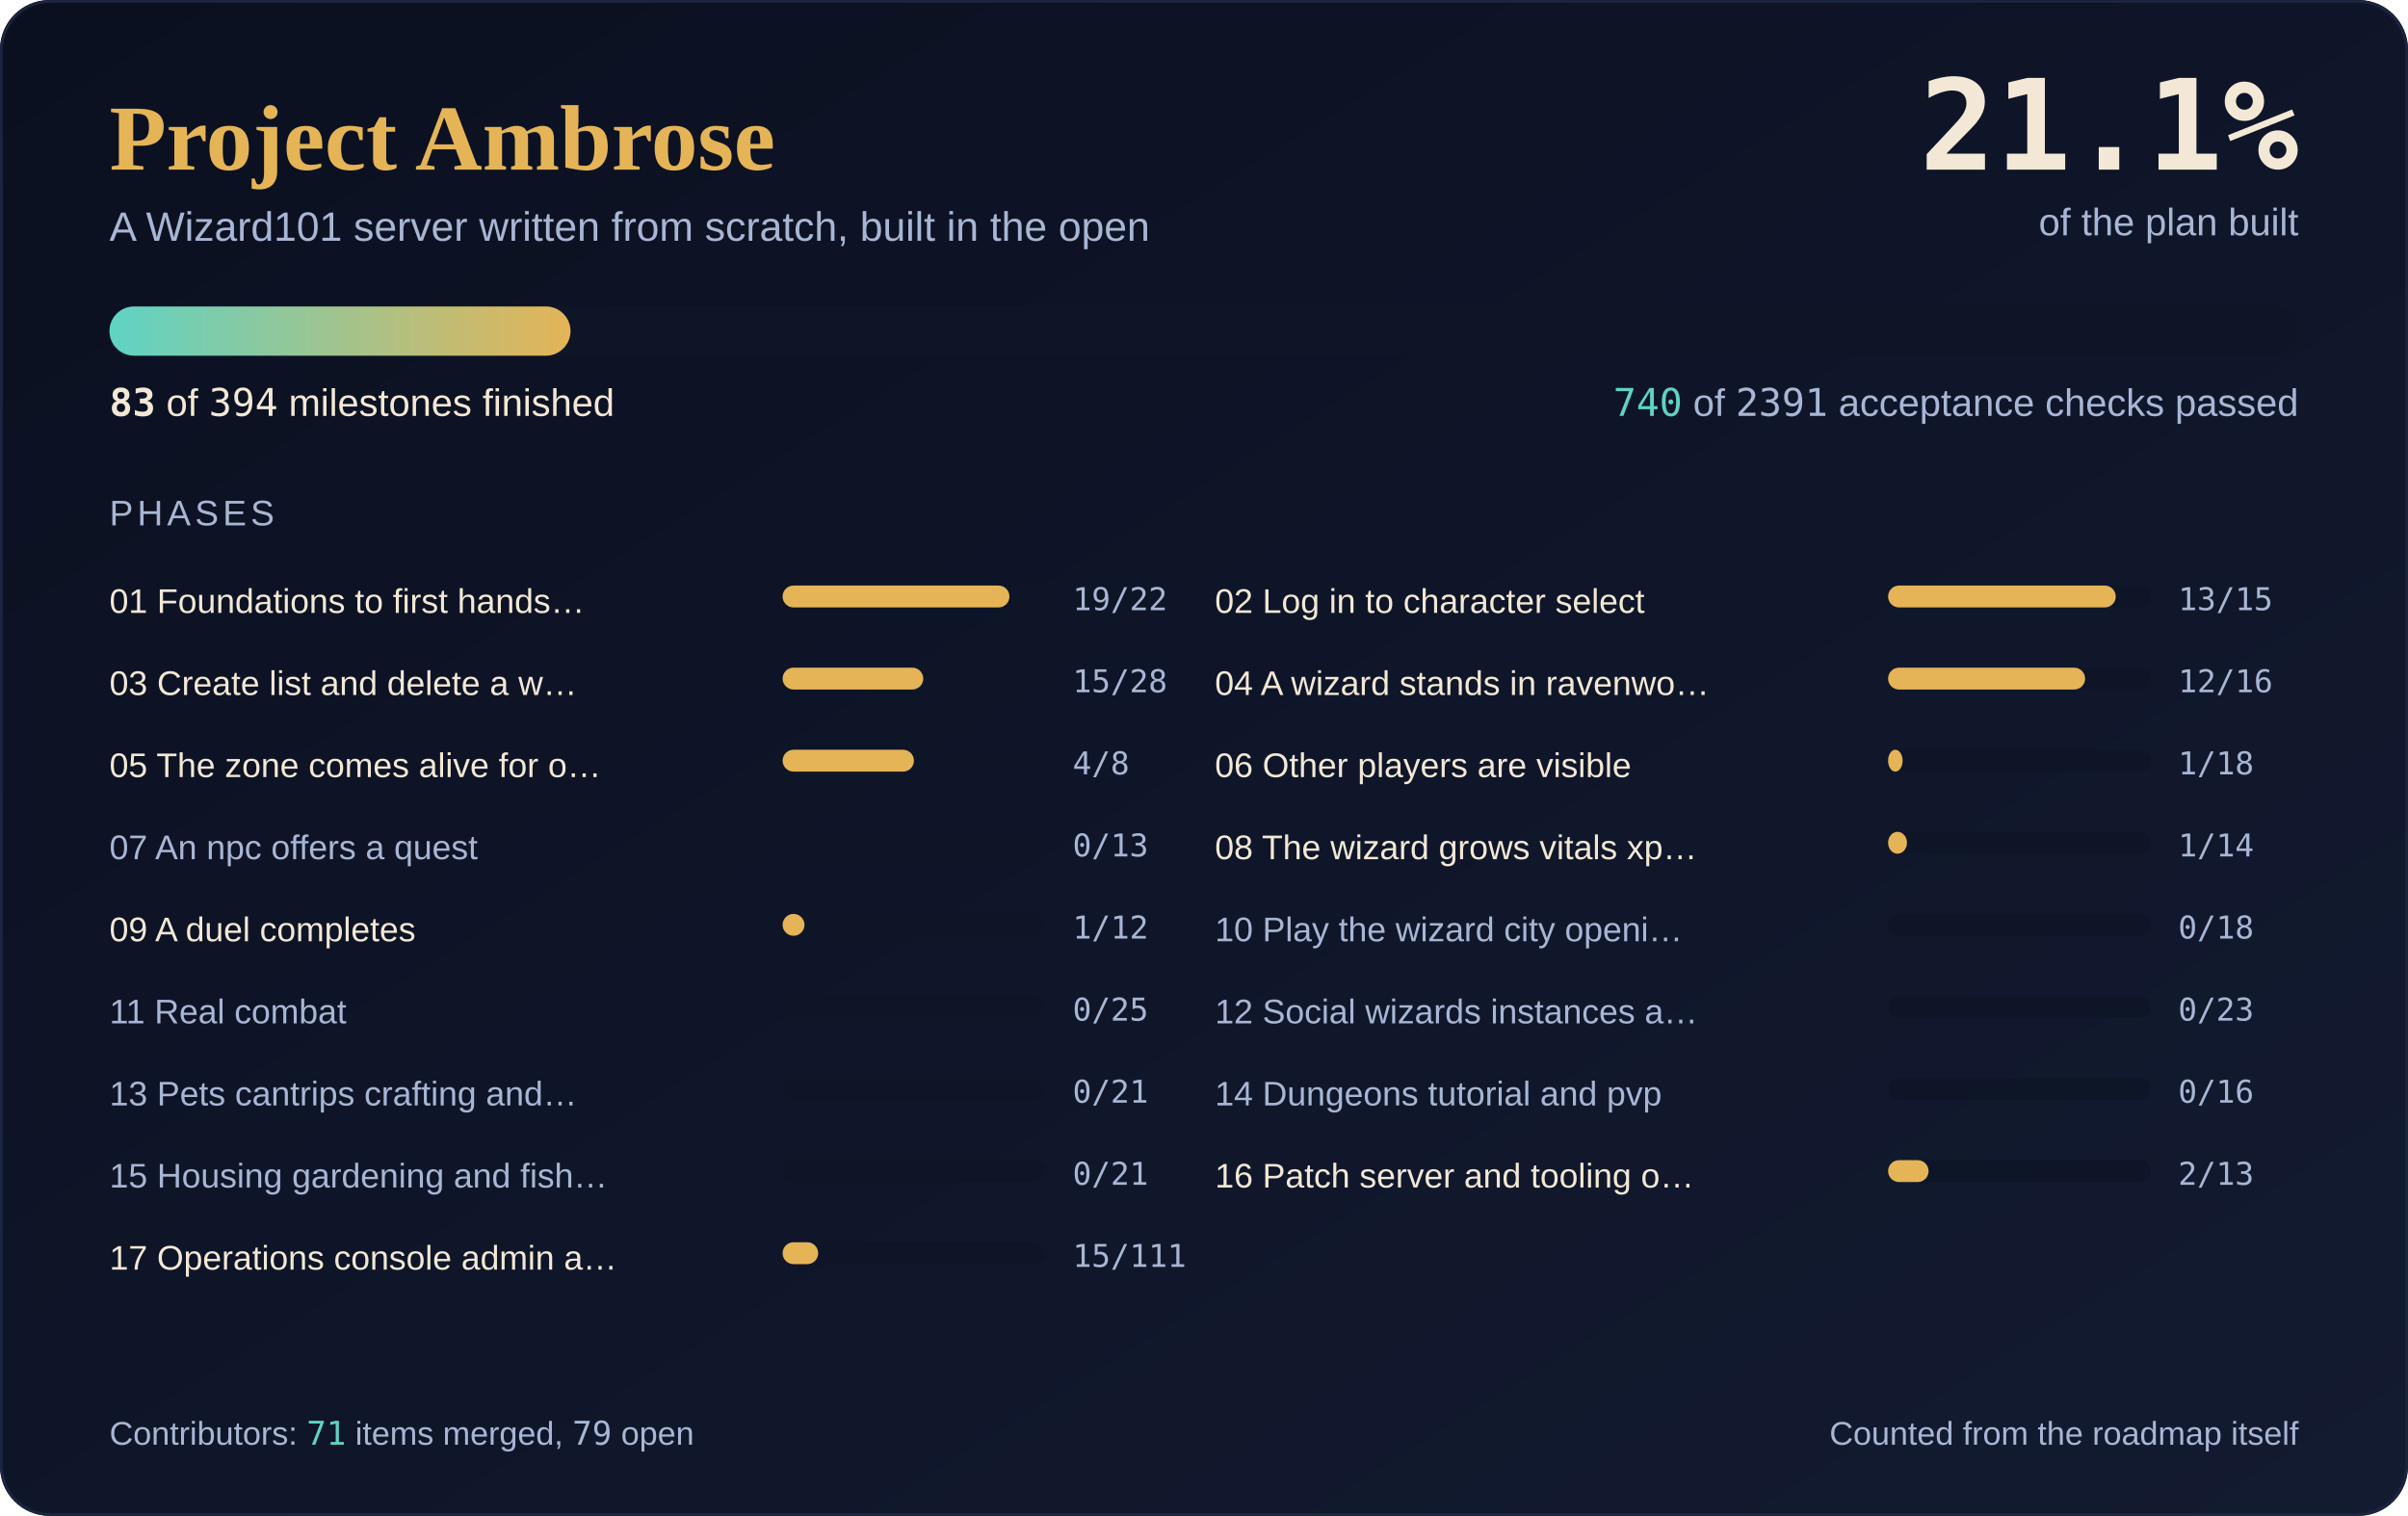
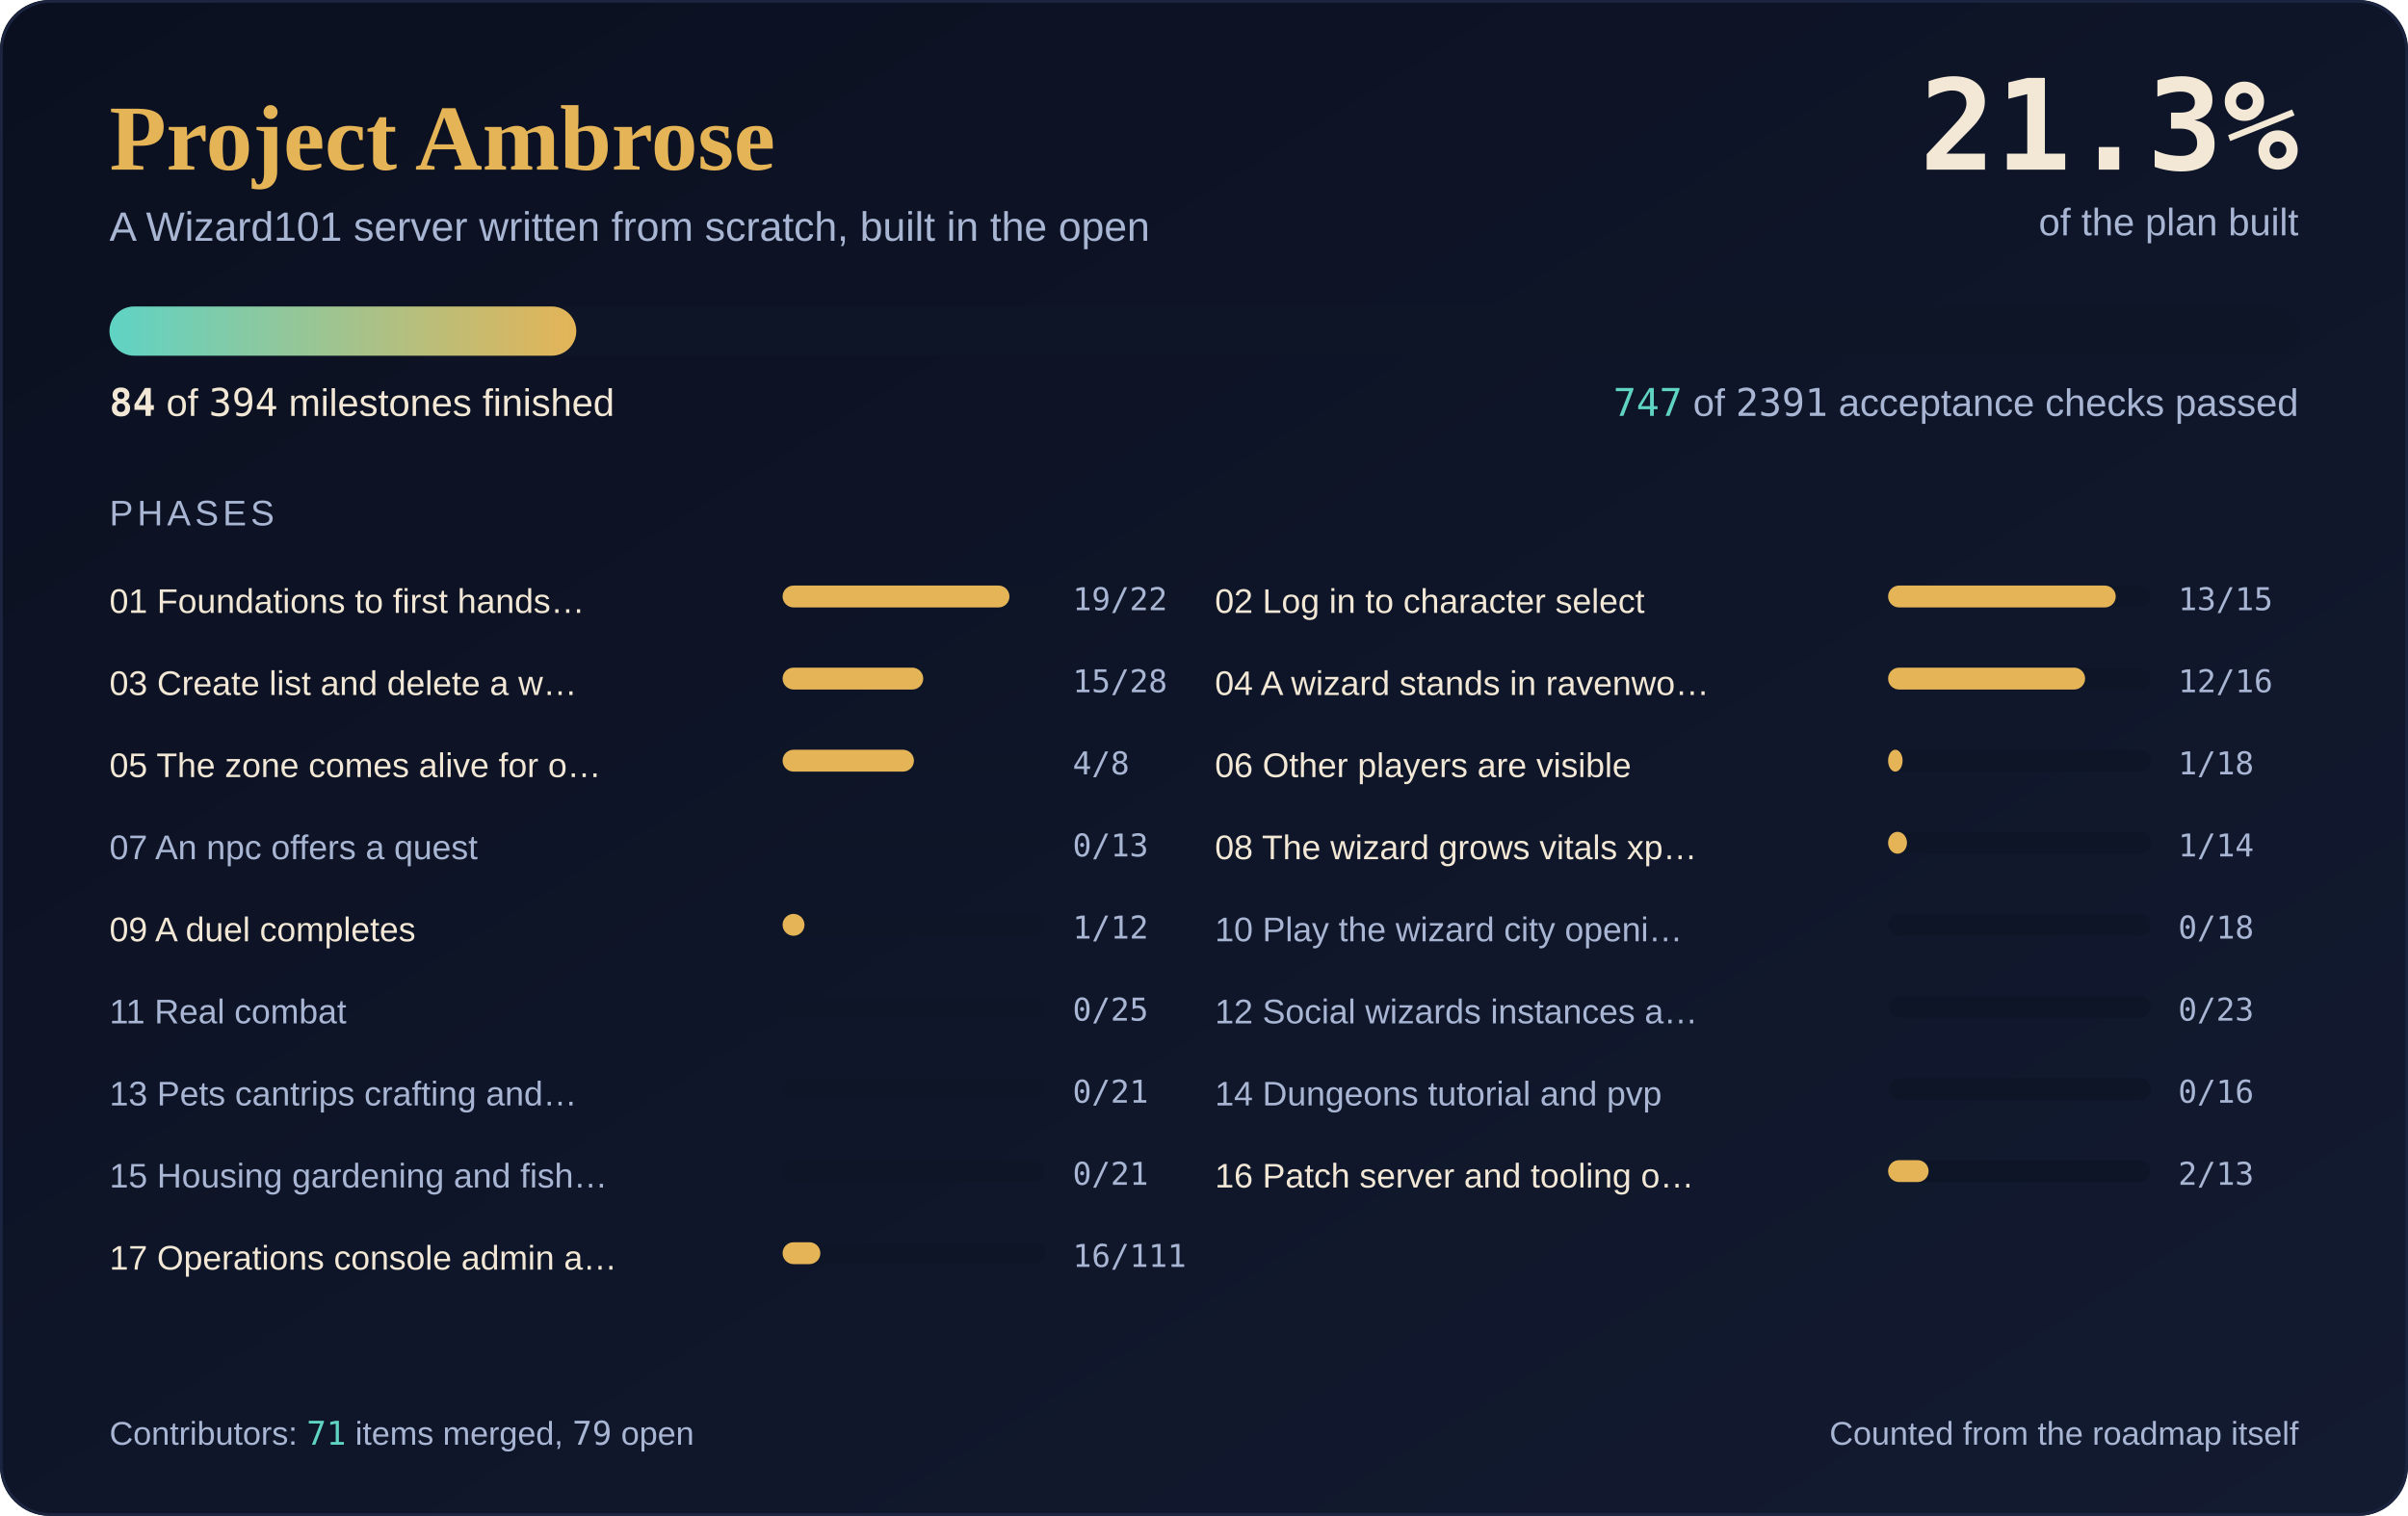
- <svg xmlns="http://www.w3.org/2000/svg" width="880" height="554" viewBox="0 0 880 554" role="img" aria-label="Project Ambrose progress: 83 of 394 milestones complete, 21.1 percent">
+ <svg xmlns="http://www.w3.org/2000/svg" width="880" height="554" viewBox="0 0 880 554" role="img" aria-label="Project Ambrose progress: 84 of 394 milestones complete, 21.3 percent">
  <defs>
    <linearGradient id="sky" x1="0" y1="0" x2="1" y2="1">
      <stop offset="0" stop-color="#0B1020" />
      <stop offset="1" stop-color="#131B31" />
    </linearGradient>
    <linearGradient id="fill" x1="0" y1="0" x2="1" y2="0">
      <stop offset="0" stop-color="#5FD3C4" />
      <stop offset="1" stop-color="#E4B457" />
    </linearGradient>
  </defs>
  <rect width="880" height="554" rx="18" fill="url(#sky)" />
  <rect x="0.5" y="0.5" width="879" height="553" rx="18" fill="none" stroke="#1B2540" />
  <text x="40" y="62" font-family="'Cormorant Garamond', Georgia, 'Times New Roman', serif" font-size="34" font-weight="600" fill="#E4B457">Project Ambrose</text>
  <text x="40" y="88" font-family="Karla, 'Segoe UI', 'Helvetica Neue', Arial, sans-serif" font-size="15" fill="#A8B6D4">A Wizard101 server written from scratch, built in the open</text>
-   <text x="840" y="62" text-anchor="end" font-family="'JetBrains Mono', Consolas, 'DejaVu Sans Mono', monospace" font-size="46" font-weight="700" fill="#F2E8D5">21.1%</text>
+   <text x="840" y="62" text-anchor="end" font-family="'JetBrains Mono', Consolas, 'DejaVu Sans Mono', monospace" font-size="46" font-weight="700" fill="#F2E8D5">21.3%</text>
  <text x="840" y="86" text-anchor="end" font-family="Karla, 'Segoe UI', 'Helvetica Neue', Arial, sans-serif" font-size="14" fill="#A8B6D4">of the plan built</text>
  <rect x="40" y="112" width="800" height="18" rx="9.0" fill="#0E1527" />
-   <rect x="40" y="112" width="168.5" height="18" rx="9.0" fill="url(#fill)" />
+   <rect x="40" y="112" width="170.6" height="18" rx="9.0" fill="url(#fill)" />
  <text x="40" y="152" font-family="Karla, 'Segoe UI', 'Helvetica Neue', Arial, sans-serif" font-size="14" fill="#F2E8D5">
-     <tspan font-family="'JetBrains Mono', Consolas, 'DejaVu Sans Mono', monospace" font-weight="700">83</tspan> of <tspan font-family="'JetBrains Mono', Consolas, 'DejaVu Sans Mono', monospace">394</tspan> milestones finished</text>
+     <tspan font-family="'JetBrains Mono', Consolas, 'DejaVu Sans Mono', monospace" font-weight="700">84</tspan> of <tspan font-family="'JetBrains Mono', Consolas, 'DejaVu Sans Mono', monospace">394</tspan> milestones finished</text>
  <text x="840" y="152" text-anchor="end" font-family="Karla, 'Segoe UI', 'Helvetica Neue', Arial, sans-serif" font-size="14" fill="#A8B6D4">
-     <tspan font-family="'JetBrains Mono', Consolas, 'DejaVu Sans Mono', monospace" fill="#5FD3C4">740</tspan> of <tspan font-family="'JetBrains Mono', Consolas, 'DejaVu Sans Mono', monospace">2391</tspan> acceptance checks passed</text>
+     <tspan font-family="'JetBrains Mono', Consolas, 'DejaVu Sans Mono', monospace" fill="#5FD3C4">747</tspan> of <tspan font-family="'JetBrains Mono', Consolas, 'DejaVu Sans Mono', monospace">2391</tspan> acceptance checks passed</text>
  <text x="40" y="192" font-family="Karla, 'Segoe UI', 'Helvetica Neue', Arial, sans-serif" font-size="13" fill="#A8B6D4" letter-spacing="1.5">PHASES</text>
  <text x="40" y="224" font-family="Karla, 'Segoe UI', 'Helvetica Neue', Arial, sans-serif" font-size="12.5" fill="#F2E8D5">01 Foundations to first hands…</text>
  <rect x="286" y="214" width="96" height="8" rx="4.0" fill="#0E1527" />
  <rect x="286" y="214" width="82.9" height="8" rx="4.0" fill="#E4B457" />
  <text x="392" y="223" font-family="'JetBrains Mono', Consolas, 'DejaVu Sans Mono', monospace" font-size="11.5" fill="#A8B6D4">19/22</text>
  <text x="444" y="224" font-family="Karla, 'Segoe UI', 'Helvetica Neue', Arial, sans-serif" font-size="12.5" fill="#F2E8D5">02 Log in to character select</text>
  <rect x="690" y="214" width="96" height="8" rx="4.0" fill="#0E1527" />
  <rect x="690" y="214" width="83.2" height="8" rx="4.0" fill="#E4B457" />
  <text x="796" y="223" font-family="'JetBrains Mono', Consolas, 'DejaVu Sans Mono', monospace" font-size="11.5" fill="#A8B6D4">13/15</text>
  <text x="40" y="254" font-family="Karla, 'Segoe UI', 'Helvetica Neue', Arial, sans-serif" font-size="12.5" fill="#F2E8D5">03 Create list and delete a w…</text>
  <rect x="286" y="244" width="96" height="8" rx="4.0" fill="#0E1527" />
  <rect x="286" y="244" width="51.4" height="8" rx="4.0" fill="#E4B457" />
  <text x="392" y="253" font-family="'JetBrains Mono', Consolas, 'DejaVu Sans Mono', monospace" font-size="11.5" fill="#A8B6D4">15/28</text>
  <text x="444" y="254" font-family="Karla, 'Segoe UI', 'Helvetica Neue', Arial, sans-serif" font-size="12.5" fill="#F2E8D5">04 A wizard stands in ravenwo…</text>
  <rect x="690" y="244" width="96" height="8" rx="4.0" fill="#0E1527" />
  <rect x="690" y="244" width="72.0" height="8" rx="4.0" fill="#E4B457" />
  <text x="796" y="253" font-family="'JetBrains Mono', Consolas, 'DejaVu Sans Mono', monospace" font-size="11.5" fill="#A8B6D4">12/16</text>
  <text x="40" y="284" font-family="Karla, 'Segoe UI', 'Helvetica Neue', Arial, sans-serif" font-size="12.5" fill="#F2E8D5">05 The zone comes alive for o…</text>
  <rect x="286" y="274" width="96" height="8" rx="4.0" fill="#0E1527" />
  <rect x="286" y="274" width="48.0" height="8" rx="4.0" fill="#E4B457" />
  <text x="392" y="283" font-family="'JetBrains Mono', Consolas, 'DejaVu Sans Mono', monospace" font-size="11.5" fill="#A8B6D4">4/8</text>
  <text x="444" y="284" font-family="Karla, 'Segoe UI', 'Helvetica Neue', Arial, sans-serif" font-size="12.5" fill="#F2E8D5">06 Other players are visible</text>
  <rect x="690" y="274" width="96" height="8" rx="4.0" fill="#0E1527" />
  <rect x="690" y="274" width="5.3" height="8" rx="4.0" fill="#E4B457" />
  <text x="796" y="283" font-family="'JetBrains Mono', Consolas, 'DejaVu Sans Mono', monospace" font-size="11.5" fill="#A8B6D4">1/18</text>
  <text x="40" y="314" font-family="Karla, 'Segoe UI', 'Helvetica Neue', Arial, sans-serif" font-size="12.5" fill="#A8B6D4">07 An npc offers a quest</text>
  <rect x="286" y="304" width="96" height="8" rx="4.0" fill="#0E1527" />
  <text x="392" y="313" font-family="'JetBrains Mono', Consolas, 'DejaVu Sans Mono', monospace" font-size="11.5" fill="#A8B6D4">0/13</text>
  <text x="444" y="314" font-family="Karla, 'Segoe UI', 'Helvetica Neue', Arial, sans-serif" font-size="12.5" fill="#F2E8D5">08 The wizard grows vitals xp…</text>
  <rect x="690" y="304" width="96" height="8" rx="4.0" fill="#0E1527" />
  <rect x="690" y="304" width="6.9" height="8" rx="4.0" fill="#E4B457" />
  <text x="796" y="313" font-family="'JetBrains Mono', Consolas, 'DejaVu Sans Mono', monospace" font-size="11.5" fill="#A8B6D4">1/14</text>
  <text x="40" y="344" font-family="Karla, 'Segoe UI', 'Helvetica Neue', Arial, sans-serif" font-size="12.5" fill="#F2E8D5">09 A duel completes</text>
  <rect x="286" y="334" width="96" height="8" rx="4.0" fill="#0E1527" />
  <rect x="286" y="334" width="8.0" height="8" rx="4.0" fill="#E4B457" />
  <text x="392" y="343" font-family="'JetBrains Mono', Consolas, 'DejaVu Sans Mono', monospace" font-size="11.5" fill="#A8B6D4">1/12</text>
  <text x="444" y="344" font-family="Karla, 'Segoe UI', 'Helvetica Neue', Arial, sans-serif" font-size="12.5" fill="#A8B6D4">10 Play the wizard city openi…</text>
  <rect x="690" y="334" width="96" height="8" rx="4.0" fill="#0E1527" />
  <text x="796" y="343" font-family="'JetBrains Mono', Consolas, 'DejaVu Sans Mono', monospace" font-size="11.5" fill="#A8B6D4">0/18</text>
  <text x="40" y="374" font-family="Karla, 'Segoe UI', 'Helvetica Neue', Arial, sans-serif" font-size="12.5" fill="#A8B6D4">11 Real combat</text>
  <rect x="286" y="364" width="96" height="8" rx="4.0" fill="#0E1527" />
  <text x="392" y="373" font-family="'JetBrains Mono', Consolas, 'DejaVu Sans Mono', monospace" font-size="11.5" fill="#A8B6D4">0/25</text>
  <text x="444" y="374" font-family="Karla, 'Segoe UI', 'Helvetica Neue', Arial, sans-serif" font-size="12.5" fill="#A8B6D4">12 Social wizards instances a…</text>
  <rect x="690" y="364" width="96" height="8" rx="4.0" fill="#0E1527" />
  <text x="796" y="373" font-family="'JetBrains Mono', Consolas, 'DejaVu Sans Mono', monospace" font-size="11.5" fill="#A8B6D4">0/23</text>
  <text x="40" y="404" font-family="Karla, 'Segoe UI', 'Helvetica Neue', Arial, sans-serif" font-size="12.5" fill="#A8B6D4">13 Pets cantrips crafting and…</text>
  <rect x="286" y="394" width="96" height="8" rx="4.0" fill="#0E1527" />
  <text x="392" y="403" font-family="'JetBrains Mono', Consolas, 'DejaVu Sans Mono', monospace" font-size="11.5" fill="#A8B6D4">0/21</text>
  <text x="444" y="404" font-family="Karla, 'Segoe UI', 'Helvetica Neue', Arial, sans-serif" font-size="12.5" fill="#A8B6D4">14 Dungeons tutorial and pvp</text>
  <rect x="690" y="394" width="96" height="8" rx="4.0" fill="#0E1527" />
  <text x="796" y="403" font-family="'JetBrains Mono', Consolas, 'DejaVu Sans Mono', monospace" font-size="11.5" fill="#A8B6D4">0/16</text>
  <text x="40" y="434" font-family="Karla, 'Segoe UI', 'Helvetica Neue', Arial, sans-serif" font-size="12.5" fill="#A8B6D4">15 Housing gardening and fish…</text>
  <rect x="286" y="424" width="96" height="8" rx="4.0" fill="#0E1527" />
  <text x="392" y="433" font-family="'JetBrains Mono', Consolas, 'DejaVu Sans Mono', monospace" font-size="11.5" fill="#A8B6D4">0/21</text>
  <text x="444" y="434" font-family="Karla, 'Segoe UI', 'Helvetica Neue', Arial, sans-serif" font-size="12.5" fill="#F2E8D5">16 Patch server and tooling o…</text>
  <rect x="690" y="424" width="96" height="8" rx="4.0" fill="#0E1527" />
  <rect x="690" y="424" width="14.8" height="8" rx="4.0" fill="#E4B457" />
  <text x="796" y="433" font-family="'JetBrains Mono', Consolas, 'DejaVu Sans Mono', monospace" font-size="11.5" fill="#A8B6D4">2/13</text>
  <text x="40" y="464" font-family="Karla, 'Segoe UI', 'Helvetica Neue', Arial, sans-serif" font-size="12.5" fill="#F2E8D5">17 Operations console admin a…</text>
  <rect x="286" y="454" width="96" height="8" rx="4.0" fill="#0E1527" />
-   <rect x="286" y="454" width="13.0" height="8" rx="4.0" fill="#E4B457" />
-   <text x="392" y="463" font-family="'JetBrains Mono', Consolas, 'DejaVu Sans Mono', monospace" font-size="11.5" fill="#A8B6D4">15/111</text>
+   <rect x="286" y="454" width="13.8" height="8" rx="4.0" fill="#E4B457" />
+   <text x="392" y="463" font-family="'JetBrains Mono', Consolas, 'DejaVu Sans Mono', monospace" font-size="11.5" fill="#A8B6D4">16/111</text>
  <text x="40" y="528" font-family="Karla, 'Segoe UI', 'Helvetica Neue', Arial, sans-serif" font-size="12" fill="#A8B6D4">Contributors: <tspan font-family="'JetBrains Mono', Consolas, 'DejaVu Sans Mono', monospace" fill="#5FD3C4">71</tspan> items merged, <tspan font-family="'JetBrains Mono', Consolas, 'DejaVu Sans Mono', monospace">79</tspan> open</text>
  <text x="840" y="528" text-anchor="end" font-family="Karla, 'Segoe UI', 'Helvetica Neue', Arial, sans-serif" font-size="12" fill="#A8B6D4">Counted from the roadmap itself</text>
</svg>
